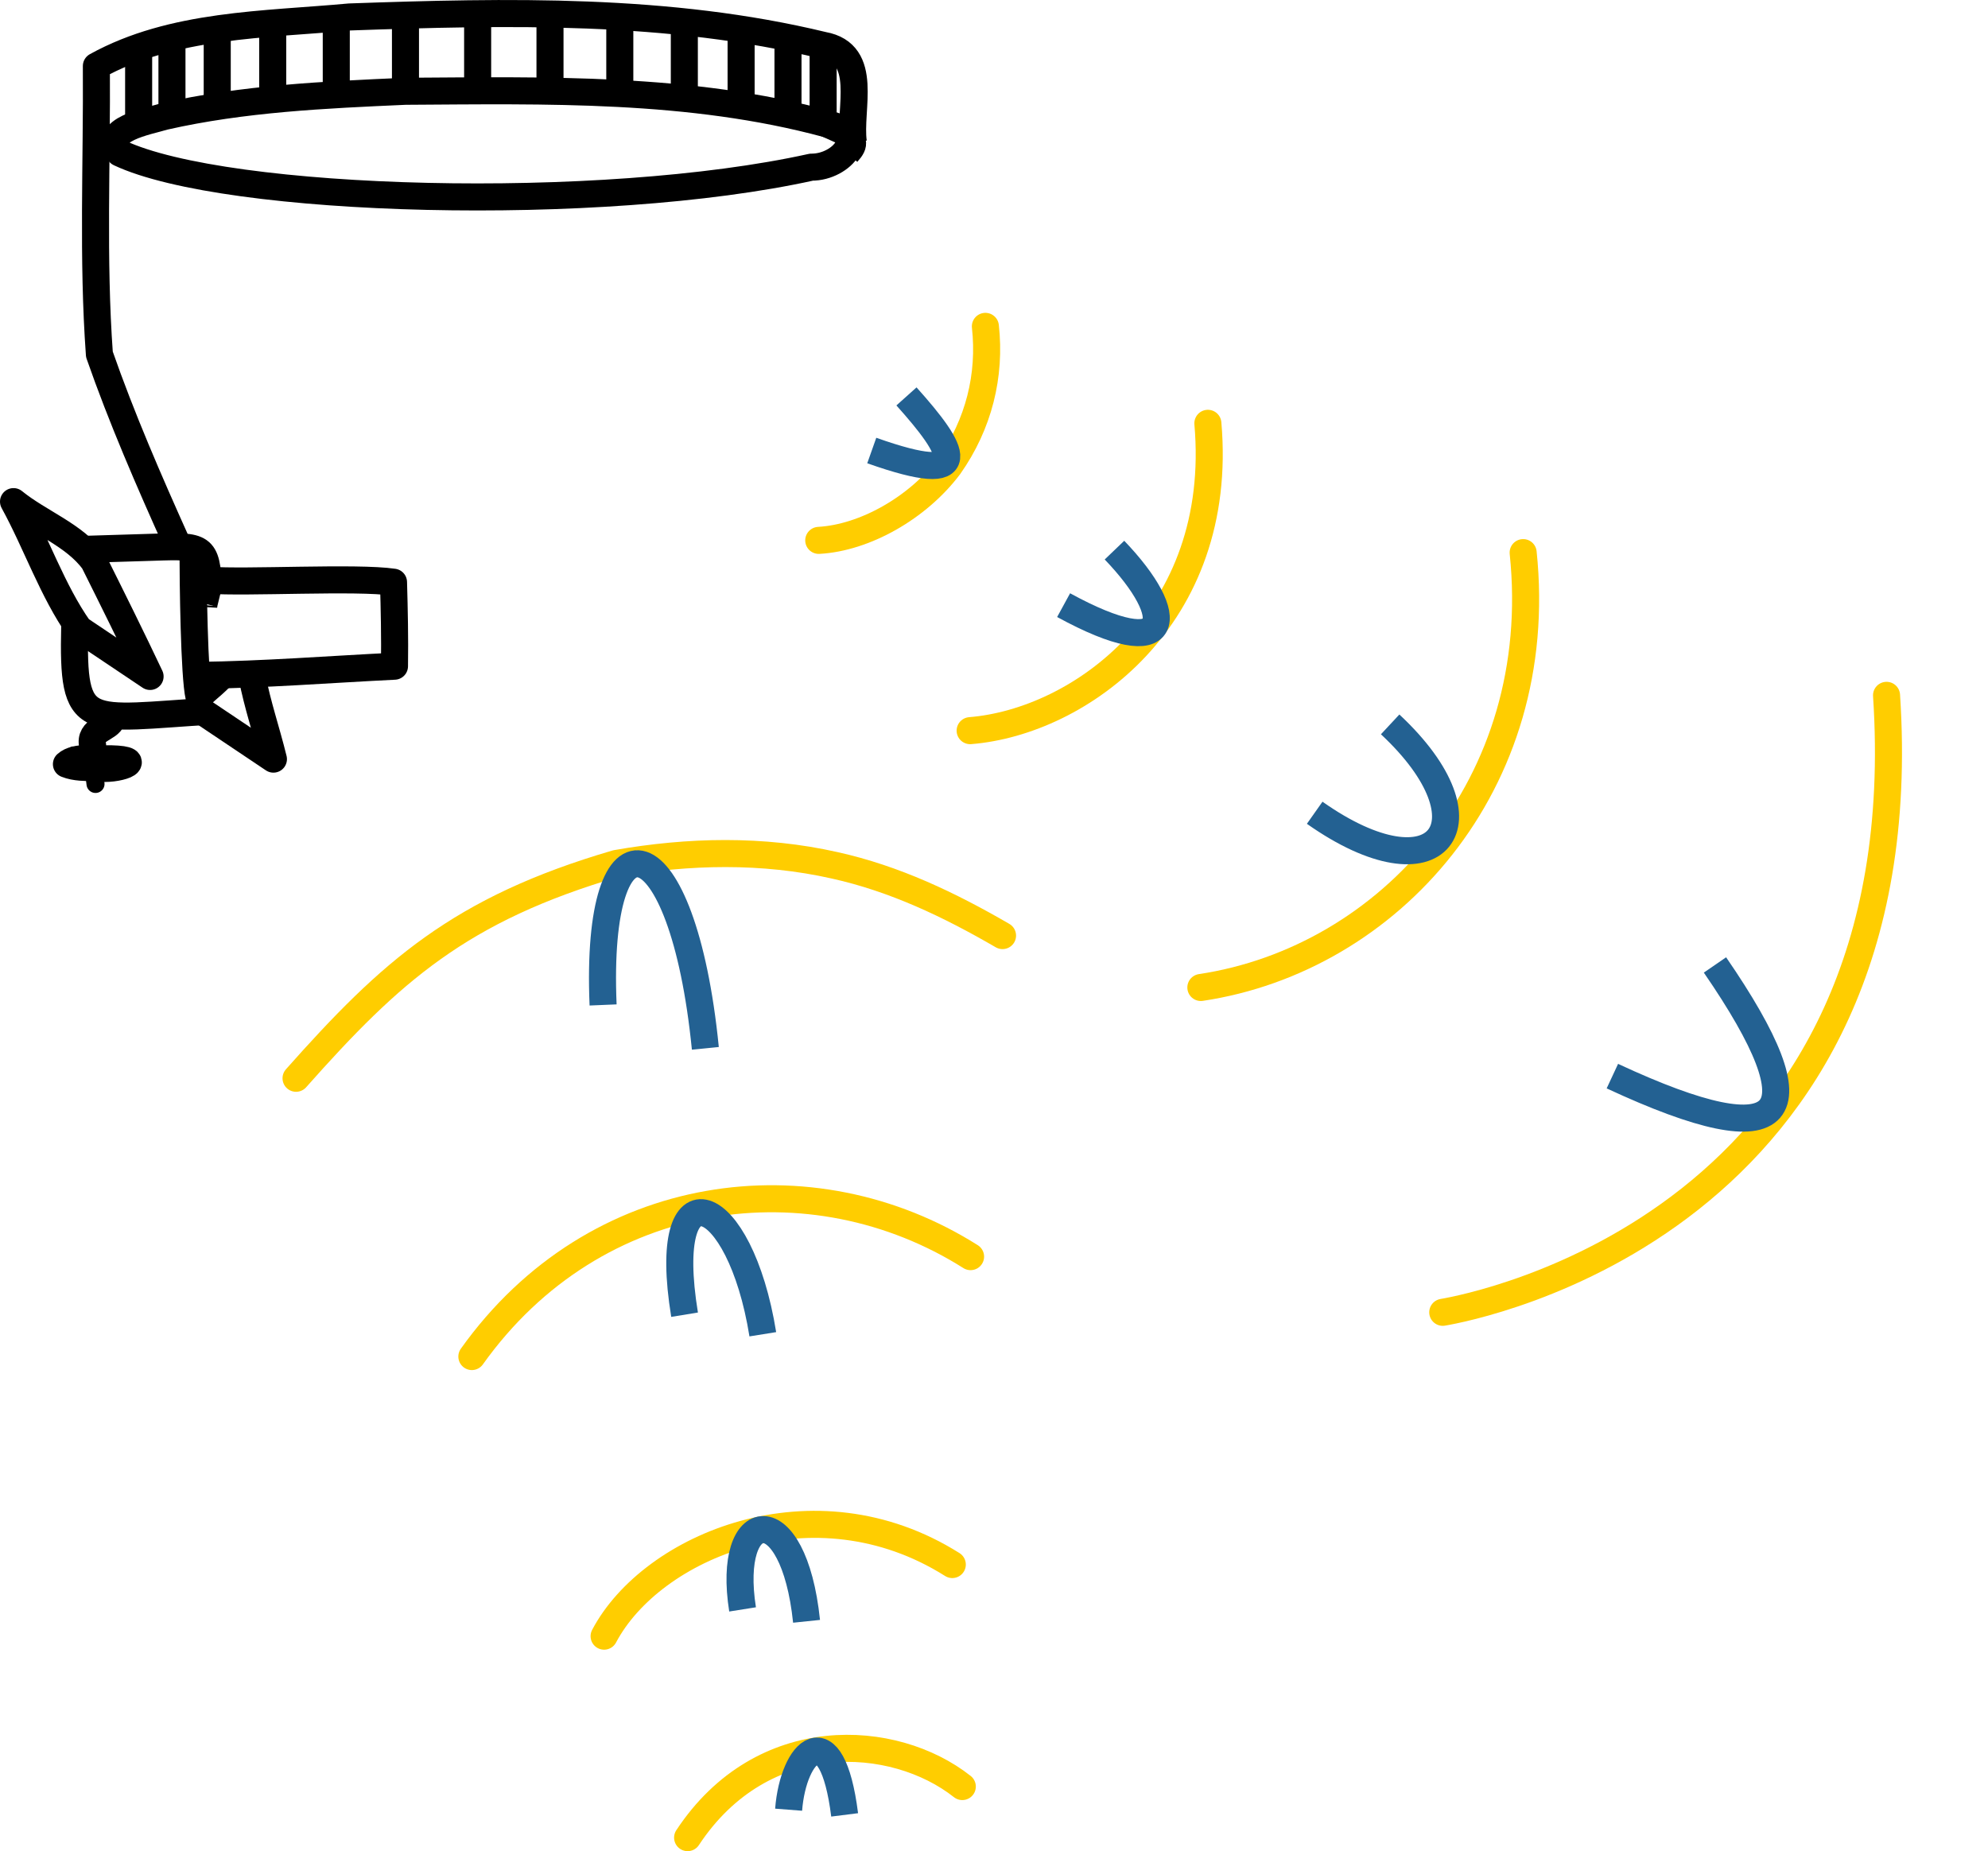
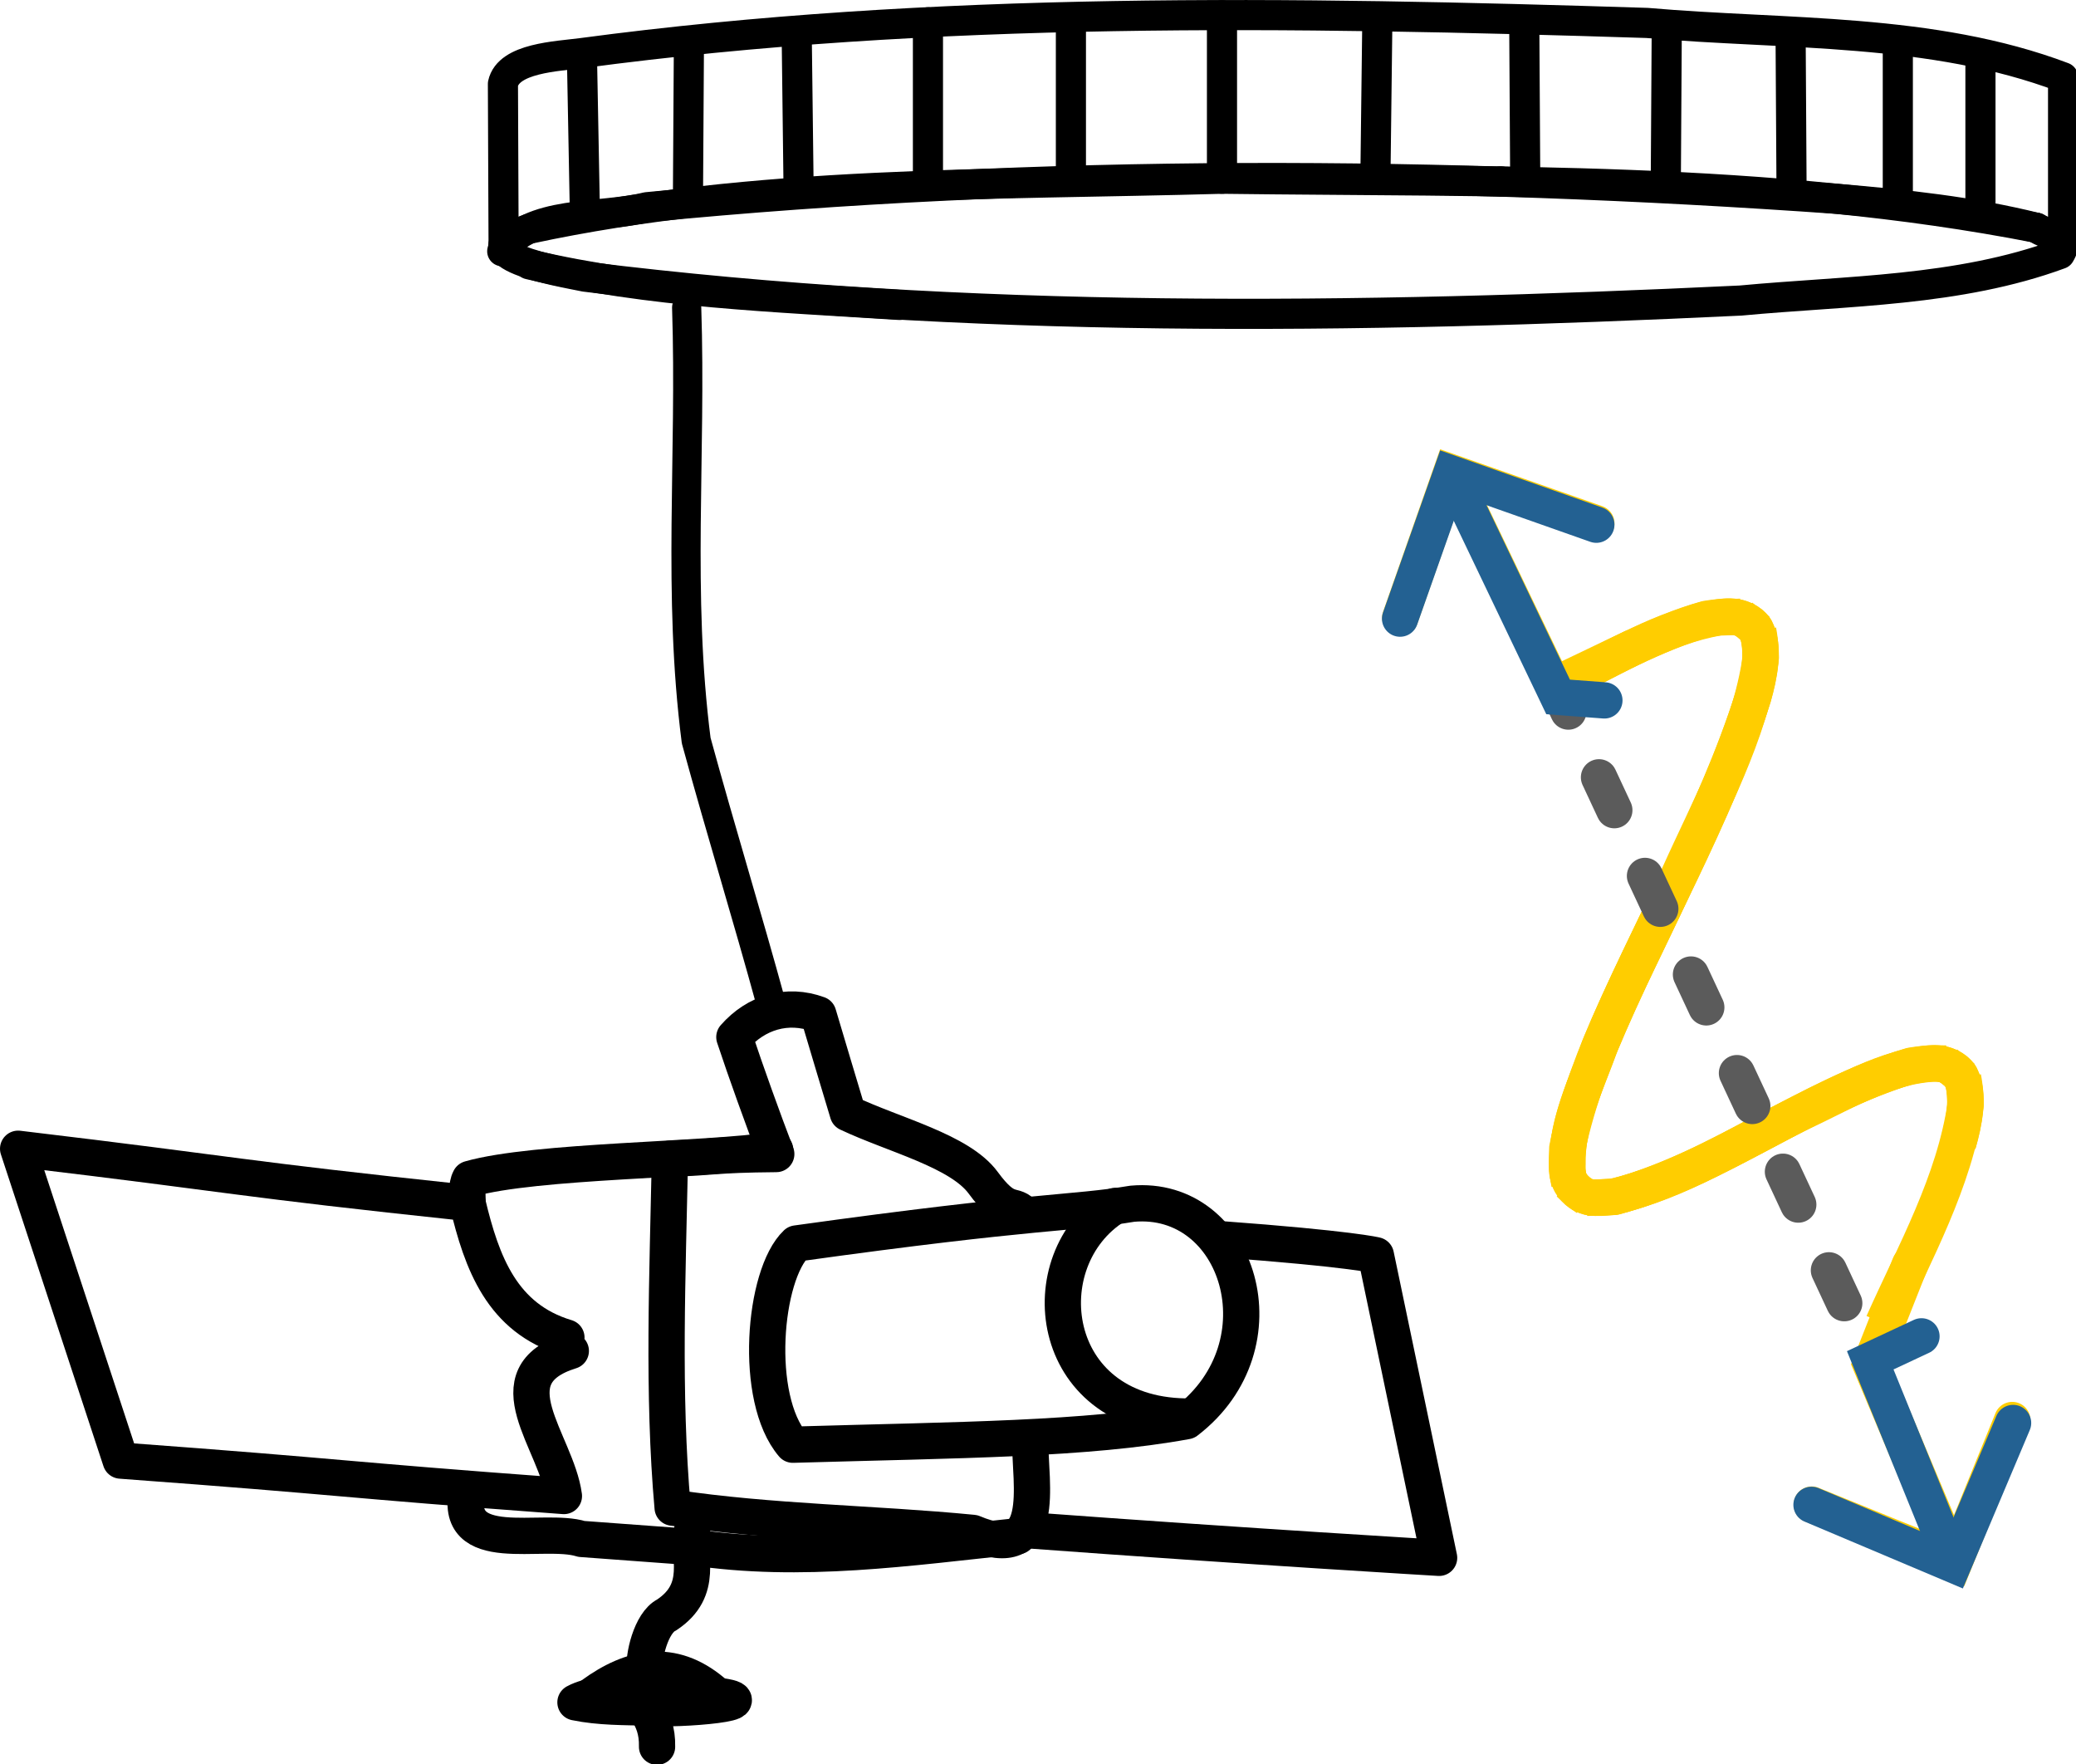
- <svg xmlns="http://www.w3.org/2000/svg" version="1.1" viewBox="0 0 882 821">
-   <g id="strokes" transform="translate(.16168)" stroke-linejoin="round">
-     <g id="V_TRANSMIT" transform="translate(-57.095 -41.077)" fill="none" stroke="#ffcd00" stroke-linecap="round" stroke-width="12">
-       <path d="m893.92 349.61c15.408 233.45-182.32 271.29-196.89 273.76" />
-       <path d="m494.11 185.89c2.391 21.741-2.865 43.306-16.038 62.029-13.953 18.539-37.5 31.807-57.89 32.933" />
-       <path d="m592.82 228.91c7.545 86.274-56.86 132.45-105.47 136.37" />
-       <path d="m732.7 286.28c10.749 102.81-59.534 180.44-142.99 192.96" />
+ <svg xmlns="http://www.w3.org/2000/svg" version="1.1" viewBox="0 0 458 389">
+   <defs>
+     <marker id="marker283" overflow="visible" markerHeight="1" markerWidth="1" orient="auto-start-reverse" preserveAspectRatio="xMidYMid" viewBox="0 0 1 1">
+       <path transform="rotate(180 .125 0)" d="m3-3-3 3 3 3" fill="none" stroke="context-stroke" stroke-linecap="round" />
+     </marker>
+     <marker id="ArrowWideRounded" overflow="visible" markerHeight="1" markerWidth="1" orient="auto-start-reverse" preserveAspectRatio="xMidYMid" viewBox="0 0 1 1">
+       <path transform="rotate(180 .125 0)" d="m3-3-3 3 3 3" fill="none" stroke="context-stroke" stroke-linecap="round" />
+     </marker>
+     <marker id="marker277" overflow="visible" markerHeight="1" markerWidth="1" orient="auto-start-reverse" preserveAspectRatio="xMidYMid" viewBox="0 0 1 1">
+       <path transform="rotate(180 .125 0)" d="m3-3-3 3 3 3" fill="none" stroke="context-stroke" stroke-linecap="round" />
+     </marker>
+   </defs>
+   <g id="strokes" fill="none">
+     <g id="HV" transform="translate(-107.75 -45.76)" display="none" stroke-linejoin="round" stroke-width="8">
+       <path d="m490.29 211.78c-12.33-5.838-25.28-10.284-38.056-15.032" stroke="#236192" />
+       <path d="m490.31 211.82c6.742 3.316 14.699 6.715 18.413 13.466 0.013 1.403 0.026 2.805 0.041 4.208" stroke="#236192" />
+       <path d="m508.72 224.74c0.282 2.843 0.281 5.72-2.461 7.439-6.631 6.011-15.85 8.284-24.1 11.397-2.443 0.813-4.887 1.625-7.33 2.438" stroke="#236192" />
+       <path d="m459.32 280.26c10.766-27.373 26.49-52.742 35.283-80.875 1.261-4.731 2.606-10.303 0.478-14.763-2.625-3.517-6.937-2.764-10.764-2.244-11.328 3.268-21.719 9.015-32.111 14.389" stroke="#ffcd00" />
+       <path d="m495.63 185.08c-1.277-1.054-2.557-2.103-3.835-3.155" stroke="#ffcd00" />
+       <path d="m459.3 280.25c4.615-11.63 10.139-22.894 15.489-34.2" stroke="#ffcd00" />
+       <path d="m474.77 246.06c-5.348 11.307-10.869 22.558-15.482 34.188" stroke="#ffcd00" />
+       <path d="m457.81 310.12c-2.684-1.754-4.739-3.843-4.252-7.299-0.334-7.664 3.197-15.42 5.749-22.534" stroke="#ffcd00" />
+       <path d="m453.97 306.97c-1.887-9.231 2.227-18.161 5.326-26.694" stroke="#ffcd00" />
+       <path d="m459.28 280.27c-2.994 8.512-7.563 17.856-5.085 26.909 2.212 2.481 4.901 3.563 8.214 2.804 11.235-1.645 21.286-7.904 31.406-12.809 1.193-0.616 2.387-1.232 3.58-1.848" stroke="#ffcd00" />
+       <path d="m497.36 295.31c-11.242 5.455-22.272 12.529-34.703 14.639-4.489 0.497-5.266 0.233-8.678-2.983" stroke="#ffcd00" />
+       <path d="m519.98 344.58c7.994-17.818 18.124-35.27 21.466-54.694-0.22-3.485-0.144-7.129-3.755-8.795-3.636-1.292-8.287-0.29-11.962 1.11-21.452 7.215-39.852 21.909-61.803 27.729-2.046 0.068-4.091 0.138-6.137 0.205" stroke="#ffcd00" />
+       <path d="m539.79 297.94c1.261-4.731 2.606-10.303 0.478-14.763-2.625-3.517-6.937-2.764-10.764-2.244-11.34 3.26-21.667 9.018-32.12 14.37" stroke="#ffcd00" />
+       <path d="m540.82 283.64c-1.277-1.053-2.557-2.104-3.836-3.155" stroke="#ffcd00" />
+       <path d="m452.2 196.77 3e-3 -5e-3" stroke="#236192" />
+       <path d="m452.2 196.76c12.781 4.761 25.743 9.201 38.085 15.047" stroke="#236192" />
+       <path d="m490.29 211.79c-12.335-5.838-25.288-10.286-38.068-15.035" stroke="#236192" />
+       <path d="m508.73 224.72c-4.554-6.276-11.525-9.704-18.413-12.918" stroke="#236192" />
+       <path d="m474.81 246.04c10.5-3.813 22.063-6.373 30.965-13.323 2.829-1.945 3.575-4.926 2.861-8.116-4.523-6.221-11.494-9.611-18.318-12.808" stroke="#236192" />
+       <path d="m497.4 295.3c-17.788-6.962-36.786-12.245-52.494-23.393-2.387-2.47-4.922-4.884-4.058-8.597 2.152-5.004 8.064-7.343 12.783-9.719 16.847-7.319 35.635-10.295 51.351-20.017 1.27-1.359 2.541-2.717 3.811-4.076" stroke="#236192" />
+       <path d="m440.84 262.57c6.295-7.959 16.812-10.336 25.88-13.836 2.692-0.895 5.383-1.79 8.075-2.685" stroke="#236192" />
+       <path d="m474.8 246.02c-10.503 3.817-22.071 6.374-30.975 13.328-2.829 1.944-3.575 4.925-2.861 8.115 6.775 8.938 18.034 12.503 27.861 17.045 22.036 9.075 45.001 15.87 66.653 25.861" stroke="#236192" />
+       <path d="m440.87 267.33c-0.016-1.59-0.032-3.179-0.046-4.769" stroke="#236192" />
+       <path d="m440.86 267.34c6.725 8.897 17.938 12.549 27.747 17.064 9.521 3.85 19.146 7.405 28.799 10.909" stroke="#236192" />
+       <path d="m535.48 310.35c-12.335-5.838-25.288-10.286-38.068-15.035" stroke="#236192" />
+       <path d="m535.49 310.34c-12.331-5.838-25.28-10.285-38.057-15.032" stroke="#236192" />
+       <path d="m553.92 323.28c-4.555-6.276-11.526-9.705-18.414-12.918" stroke="#236192" />
+       <path d="m520 344.6c10.5-3.814 22.065-6.372 30.965-13.324 2.83-1.942 3.576-4.927 2.861-8.115-4.522-6.222-11.494-9.611-18.317-12.808" stroke="#236192" />
+       <path d="m535.5 310.38c6.741 3.316 14.701 6.715 18.412 13.466 0.014 1.403 0.027 2.805 0.041 4.208" stroke="#236192" />
+       <path d="m553.91 323.29c0.281 2.843 0.281 5.719-2.461 7.439-6.632 6.011-15.85 8.284-24.1 11.397-2.443 0.812-4.886 1.625-7.33 2.437" stroke="#236192" />
+       <path d="m550.17 332.13c1.269-1.359 2.541-2.716 3.81-4.076" stroke="#236192" />
+       <path d="m487.47 218.84c3.855-8.798 7.128-17.797 8.796-27.513-0.202-2.074-0.448-4.191-0.625-6.239" stroke="#ffcd00" />
+       <path d="m497.42 295.32c11.23-5.459 22.252-12.503 34.665-14.646 1.635-0.054 3.269-0.109 4.904-0.164" stroke="#ffcd00" />
+       <path d="m519.99 344.6c7.996-17.824 18.134-35.282 21.471-54.714-0.203-2.074-0.449-4.191-0.625-6.239" stroke="#ffcd00" />
    </g>
-     <g id="H_TRANSMIT" transform="translate(-57.095 -41.077)" fill="none" stroke="#236192" stroke-width="12">
-       <path d="m673.69 362.5c47.159 43.954 21.237 77.791-33.479 39.208" />
-       <path d="m459.1 216.97c21.27 23.749 31.432 40.608-15.398 24.009" />
-       <path d="m817.8 469.24c46.657 67.836 33.491 86.107-45.517 49.332" />
-       <path d="m528.82 309.59c49.182 26.846 50.995 5.246 22.564-24.414" />
+     <g id="V" transform="translate(-107.75 -45.904)" stroke="#ffcd00" stroke-linejoin="round" stroke-width="8">
+       <path d="m457.81 310.12c-2.684-1.754-4.739-3.843-4.252-7.299-0.202-9.277 4.248-18.035 7.357-26.633 10.735-25.748 25.238-49.986 33.649-76.647 1.251-4.786 2.698-10.45 0.484-14.944-2.631-3.52-6.984-2.735-10.807-2.195-10.805 2.967-23.538 9.974-31.461 14.074 11.057-5.374 21.929-12.3 34.16-14.359 1.617-0.055 3.235-0.108 4.852-0.163" />
+       <path d="m813.74 985.21 3e-3 0.018" />
+       <path d="m536.98 280.51c-11.382-0.453-21.468 5.982-31.453 10.62-13.862 6.65-27.137 15.536-42.274 18.827-3.128 0.29-6.262 0.589-8.348-2.189-1.926-2.043-1.39-5.868-1.391-8.592 4.481-21.245 15.676-40.257 24.479-59.906 6.988-15.657 15.749-31.178 18.221-48.303-0.24-3.225-0.078-6.666-3.45-8.211-2.489-1.579-6.261-0.556-9.107-0.144-11.098 3.226-21.215 8.931-31.464 14.153" />
+       <path d="m495.63 185.08c-1.277-1.054-2.557-2.103-3.835-3.155" />
+       <path d="m453.97 306.97c-2.046-10.433 3.202-20.367 6.569-29.971 10.813-25.983 25.416-50.437 33.976-77.306 1.484-4.973 2.127-9.515 1.131-14.608" />
+       <path d="m539.76 298.09c1.25-4.786 2.698-10.45 0.484-14.944-2.631-3.52-6.984-2.735-10.807-2.195-23.025 6.797-42.306 22.766-65.504 28.955-5.007 0.014-5.556 1.378-9.948-2.94" />
+       <path d="m523.19 337.82c6.987-15.658 15.748-31.178 18.221-48.303-0.24-3.226-0.079-6.666-3.451-8.212-2.49-1.577-6.26-0.556-9.106-0.143-22.784 6.852-41.919 22.641-64.926 28.763-2.046 0.068-4.091 0.138-6.137 0.205" />
+       <path d="m540.82 283.64c-1.277-1.053-2.557-2.104-3.836-3.155" />
+       <path d="m539.71 298.25c1.484-4.973 2.126-9.515 1.131-14.608" />
    </g>
-     <g id="V_RECEIVE" transform="translate(-57.095 -41.077)" fill="none" stroke="#ffcd00" stroke-linecap="round" stroke-width="12">
-       <path d="m501.72 456.21c-23.502-13.637-47.819-25.28-74.487-31.175-31.871-7.197-64.834-6.46-96.898-0.817-69.324 20.287-100.06 47.972-142.06 95.306" />
-       <path d="m479.43 735.29c-61.331-38.674-133.39-8.162-154.48 31.782" />
-       <path d="m266.28 643c54.784-76.851 151.31-88.57 221.26-44.336" />
-       <path d="m483.87 833.8c-30.226-23.897-88.667-27.661-121.87 22.664" />
+     <g id="H" transform="translate(-107.75 -45.904)" display="none" stroke="#236192" stroke-linejoin="round" stroke-width="8">
+       <path d="m440.84 262.57c6.295-7.959 16.812-10.336 25.88-13.836 12.999-4.802 27.246-7.62 38.704-15.636 2.158-1.976 4.138-4.022 3.335-7.151-0.5-2.942-3.626-5.333-5.906-7.199-15.523-10.056-33.539-15.456-50.651-21.981 17.789 6.963 36.79 12.243 52.498 23.394 2.877 3.331 4.662 3.88 4.066 9.334" />
+       <path d="m452.2 196.77 0.01-0.013" />
+       <path d="m508.73 224.72c-6.781-9-18.076-12.601-27.95-17.151-9.44-3.829-19.019-7.331-28.571-10.833" />
+       <path d="m508.72 224.74c0.282 2.843 0.281 5.72-2.461 7.439-6.631 6.011-15.85 8.284-24.1 11.397-12.775 4.712-26.784 7.5-38.009 15.428-2.349 1.997-4.065 4.241-3.3 7.45 1.716 4.518 6.547 7.426 10.682 9.84 27.851 14.815 59.085 21.883 87.426 35.684 5.518 3.088 12.243 6.173 14.962 12.055 0.013 1.341 0.026 2.683 0.039 4.024" />
+       <path d="m550.61 331.66c2.158-1.975 4.14-4.022 3.335-7.151-0.498-2.942-3.626-5.333-5.905-7.199-18.729-11.89-40.459-17.744-60.964-25.796-14.51-5.781-30.094-10.405-42.559-20.041-2.27-2.26-4.447-4.555-3.675-7.979 1.102-3.349 4.766-5.925 7.997-7.452 17.875-9.462 38.967-11.705 56.169-22.503 1.259-1.347 2.519-2.694 3.778-4.041" />
+       <path d="m440.87 267.33c-0.016-1.59-0.032-3.179-0.046-4.769" />
+       <path d="m440.86 267.34c6.725 8.896 17.938 12.55 27.747 17.064 24.738 10.383 51.016 17.29 74.724 29.983 4.359 2.28 7.632 4.988 10.594 8.896" />
+       <path d="m553.91 323.29c0.281 2.843 0.281 5.719-2.461 7.439-6.632 6.011-23.791 11.533-32.041 14.646" />
    </g>
-     <g id="H_RECEIVE" transform="translate(-57.095 -41.077)" fill="none" stroke="#236192" stroke-width="12">
-       <path d="m369.87 506.24c-10.018-100.89-49.178-110.03-45.368-19.25" />
-       <path d="m414.77 760.48c-5.752-55.417-35.676-51.35-28.382-5.286" />
-       <path d="m431.67 846.37c-5.698-45.361-22.806-28.663-24.855-2.299" />
-       <path d="m395.36 633.11c-10.157-63.363-45.825-76.684-34.706-8.678" />
+     <g transform="translate(-106.24 -94.105)" stroke-linecap="round">
+       <path d="m277.25 347.75c-15.244 2.351-52.915 2.287-67.354 6.403-0.87 1.632-0.436 3.547-0.519 5.312" stroke="#000" stroke-linejoin="round" stroke-width="8" />
+       <path d="m209.38 422.54c-3.549 15.207 16.674 8.335 25.145 11.035 6.979 0.515 13.959 1.03 20.938 1.545" stroke="#000" stroke-linejoin="round" stroke-width="8" />
+       <path d="m367.71 406.57c-30.458-0.521-34.437-34.532-15.474-46.439" stroke="#000" stroke-linejoin="round" stroke-width="8" />
+       <path d="m333 431.66c49.741 3.671 90.731 6.082 90.731 6.082l-13.95-66.744s-5.374-1.411-34.498-3.56" stroke="#000" stroke-linejoin="round" stroke-width="8" />
+       <path d="m258.9 435.37c24.194 3.651 47.802 0.101 71.895-2.4" stroke="#000" stroke-linejoin="round" stroke-width="8" />
+       <path d="m231.2 389.15c-14.198-4.256-18.664-16.438-21.818-29.686-52.226-5.542-48.89-5.962-99.141-11.958 7.54 22.93 15.087 45.857 22.627 68.787 51.604 3.808 46.175 4.006 97.779 7.814-1.616-11.987-16.173-26.504 1.523-32.006" stroke="#000" stroke-linejoin="round" stroke-width="8" />
+       <path d="m257.73 161.95c1.077 32.762-2.08 63.018 2.101 95.518 5.542 20.231 11.083 38.137 16.624 58.368" stroke="#000" stroke-linejoin="round" stroke-width="6.441" />
+       <path d="m281.95 368.4c-7.263 6.908-9.546 34.123-0.796 44.389 36.927-1.071 64.768-1.136 86.848-5.193 21.957-16.828 11.578-50.08-11.96-47.963-13.413 2.226-20.368 1.277-74.092 8.767z" stroke="#000" stroke-linejoin="round" stroke-width="8" />
+       <path d="m331.69 361.53c-2.066-2.044-3.347 0.557-8.529-6.509s-19.664-10.529-29.87-15.37c-2.203-7.223-4.335-14.518-6.524-21.796-6.892-2.522-13.722-0.432-18.515 5.022 2.539 7.669 6.366 18.273 9.245 25.795-14.007 0.121-13.585 0.718-23.463 1.034-0.499 25.396-1.636 51.886 0.601 76.967 21.626 3.273 44.255 3.427 66.244 5.569 16.591 7.007 12.601-10.679 12.635-20.415" stroke="#000" stroke-linejoin="round" stroke-width="8" />
+       <path d="m561.39 147.23v-36.076c-28.986-10.964-61.189-9.325-91.776-11.989-78.31-2.484-157.24-3.748-235.04 6.651-5.495 0.723-16.152 1.083-17.38 6.792l0.147 35.221" stroke="#000" stroke-linejoin="round" stroke-width="6.647" />
+       <path d="m555.47 144.35c1.974 0.958 3.947 1.917 5.92 2.875" stroke="#000" stroke-linejoin="round" stroke-width="6.647" />
+       <path d="m543.16 107.46v34.168" stroke="#000" stroke-linejoin="round" stroke-width="6.647" />
+       <path d="m217.04 149.53c5.884-9.185 21.65-7.149 31.875-9.715 87.3-8.519 175.46-8.022 262.91-1.827 14.654 1.244 29.347 2.794 43.642 6.358" stroke="#000" stroke-linejoin="round" stroke-width="6.647" />
+       <path d="m524.93 103.09v36.077" stroke="#000" stroke-linejoin="round" stroke-width="6.647" />
+       <path d="m501.28 102.26 0.212 34.804" stroke="#000" stroke-linejoin="round" stroke-width="6.647" />
+       <path d="m473.95 101.01-0.212 34.38" stroke="#000" stroke-linejoin="round" stroke-width="6.647" />
+       <path d="m442.52 99.629 0.212 34.592" stroke="#000" stroke-linejoin="round" stroke-width="6.647" />
+       <path d="m410.1 98.788-0.424 34.805" stroke="#000" stroke-linejoin="round" stroke-width="6.647" />
+       <path d="m375.83 97.456v36.076" stroke="#000" stroke-linejoin="round" stroke-width="6.647" />
+       <path d="m342.5 97.967v36.076" stroke="#000" stroke-linejoin="round" stroke-width="6.647" />
+       <path d="m310.96 99.028v36.077" stroke="#000" stroke-linejoin="round" stroke-width="6.647" />
+       <path d="m282.01 101.87 0.424 34.804" stroke="#000" stroke-linejoin="round" stroke-width="6.647" />
+       <path d="m258.22 104.74-0.212 33.956" stroke="#000" stroke-linejoin="round" stroke-width="6.647" />
+       <path d="m234.63 106.72 0.636 33.744" stroke="#000" stroke-linejoin="round" stroke-width="6.647" />
+       <path d="m304.69 161.37c-27.324-1.775-54.982-2.653-81.729-8.958" stroke="#000" stroke-linejoin="round" stroke-width="6.647" />
+       <path d="m235.27 155.13c84.491 10.496 170.07 9.329 254.98 5.272 23.554-2.211 48.036-2.003 70.443-10.257 2.608-4.274-2.831-3.912-5.223-5.794-59.035-11.525-119.73-10.048-179.64-10.819-50.989 1.437-102.82 0.299-152.86 11.04-16.28 5.604 6.881 9.435 12.309 10.557" stroke="#000" stroke-linejoin="round" stroke-width="6.647" />
+       <path d="m245.22 467.26c1.819 2.198 6.158 5.088 5.977 12.155" stroke="#000" stroke-linejoin="round" stroke-width="8" />
+       <path d="m248.52 462.5c-0.442-2.748 1.323-10.44 4.772-12.143 8.529-5.628 4.51-13.163 5.61-18.548" stroke="#000" stroke-linejoin="round" stroke-width="8" />
+       <path d="m263.38 467.23c-8.824-7.339-17.686-5.651-26.48 0.774" stroke="#000" stroke-linejoin="round" stroke-width="8" />
+       <path d="m263.02 467.98c-9.17-0.016-23.519-1.779-29.823 1.643 5.328 1.101 10.839 1.019 16.256 1.154 5.945 0.688 28.726-1.227 13.567-2.797z" stroke="#000" stroke-linejoin="round" stroke-width="8" />
+       <path d="m253.5 139.25" stroke="#000" stroke-linejoin="round" stroke-width="6.647" />
+       <path d="m276.94 137.13" stroke="#000" stroke-linejoin="round" stroke-width="6.647" />
+       <path d="m304.69 135.45" stroke="#000" stroke-linejoin="round" stroke-width="6.647" />
+       <path d="m335.69 134.27" stroke="#000" stroke-linejoin="round" stroke-width="6.647" />
+       <path d="m341.17 134.09" stroke="#000" stroke-linejoin="round" stroke-width="6.647" />
+       <path d="m437.33 134.12h-8.3e-4" stroke="#000" stroke-linejoin="round" stroke-width="6.647" />
+       <path d="m467.47 135.16" stroke="#000" stroke-linejoin="round" stroke-width="6.647" />
+       <path d="m496 136.73" stroke="#000" stroke-linejoin="round" stroke-width="6.647" />
+       <path d="m520.42 138.77" stroke="#000" stroke-linejoin="round" stroke-width="6.647" />
+       <path d="m539.81 141.18" stroke="#000" stroke-linejoin="round" stroke-width="6.647" />
+       <path d="m560.69 146.89" stroke="#000" stroke-linejoin="round" stroke-width="6.647" />
+       <path d="m448.86 243.82 70.671 151.51" stroke="#5b5b5b" stroke-dasharray="8, 16" stroke-width="8" />
    </g>
-     <g id="NISAR" stroke="#000">
-       <path d="m248.43 86.563" fill="none" stroke-width="12" />
-       <path d="m179.73 40.502c62.428-0.375 126.4-1.931 187.08 14.512 19.33 3.796 6.664 19.273-6.966 19.154-93.204 20.619-259.5 16.042-306.96-6.287-8.529-10.497 12.57-13.97 19.878-16.22 35.015-7.939 71.196-9.573 106.96-11.159z" fill="none" stroke-width="12" />
-       <path d="m378.43 63.198c-2.075-14.838 7.291-39.375-13.404-43.097-68.541-16.578-140.06-15.033-210.09-12.577-37.746 3.493-78.497 3.073-112.34 21.775 0.298 42.6-1.734 85.548 1.341 127.94 9.849 28.241 21.975 56.125 34.277 83.47" fill="none" stroke-width="12" />
-       <path d="m365.03 20.101v34.111" fill="none" stroke-width="12" />
-       <path d="m349.44 16.061v34.111" fill="none" stroke-width="12" />
-       <path d="m328.64 12.534v34.111" fill="none" stroke-width="12" />
-       <path d="m303.45 9.656v34.111" fill="none" stroke-width="12" />
-       <path d="m274.82 7.538v34.111" fill="none" stroke-width="12" />
-       <path d="m243.85 6.261v34.11" fill="none" stroke-width="12" />
-       <path d="m211.75 5.873v34.111" fill="none" stroke-width="12" />
-       <path d="m179.73 6.391v34.111" fill="none" stroke-width="12" />
-       <path d="m149.03 7.794v34.11" fill="none" stroke-width="12" />
-       <path d="m120.83 10.028v34.11" fill="none" stroke-width="12" />
-       <path d="m96.216 13.007v34.111" fill="none" stroke-width="12" />
-       <path d="m76.13 16.617v34.111" fill="none" stroke-width="12" />
-       <path d="m61.346 20.719v34.111" fill="none" stroke-width="12" />
-       <path d="m99.007 299.15c-5.181 5.182-3.713 3.507-10.899 9.976-2.141-9.061-2.628-51.374-2.628-64.449" fill="none" stroke-width="12" />
-       <path d="m87.506 299.69c29.73-0.375 58.3-2.655 87.352-4.087 0.186-12.69-0.085-25.046-0.432-37.275-16.3-2.428-65.271 0.394-82.271-0.904-1.024-16.2-4.129-15.214-27.85-14.49-8.956 0.274-17.911 0.548-26.866 0.822" fill="none" stroke-width="12" />
-       <path d="m32.986 277.73c-1.101 47.155 4.334 41.134 61.375 37.772" fill="none" stroke-width="12" />
-       <path d="m90.26 268.47c-0.013 0.142-0.057 0.718-0.065 0.864" stroke-width="12" />
-       <path d="m89.544 315.65c10.535 7.061 21.068 14.125 31.602 21.187-3.298-13.372-6.907-23.334-9.584-37.017" fill="none" stroke-width="12" />
-       <path d="m41.482 249.18c-8.5-11.819-24.251-17.311-35.645-26.605 10.139 18.465 17.23 39.592 29.15 56.502 10.479 7.026 20.958 14.051 31.438 21.077-8.09-17.106-16.49-34.039-24.943-50.974z" fill="none" stroke-width="12" />
-       <path d="m375.73 67.798c3.95-4.361 2.488-5.306-0.91-9.188" fill="none" stroke-width="12" />
-       <path d="m49.626 319.03c0.025-0.01 0.051-0.02 0.076-0.032" fill="none" stroke-width="12" />
-       <path d="m49.604 319.04c-1.223 4.383-10.354 4.378-8.668 11.762-0.017 0.889 0.159 1.768 0.254 2.647" fill="none" stroke-width="12" />
-       <path d="m42.213 347.85c-0.583-4.707-1.167-9.413-1.75-14.12" fill="none" stroke-linecap="round" stroke-width="8" />
-       <path d="m43.044 340.71c8.17 1.459 22.729-3.597 6.111-4.021-6.244 0.204-15.722-1.401-19.846 2.374 4.015 1.613 8.529 1.446 12.795 1.636" fill="none" stroke-width="12" />
-       <path d="m34.371 336.68c-0.055 0.024-0.748 0.327-1.04 0.454" fill="none" stroke-width="12" />
-       <path d="m63.132 72.853" fill="none" stroke-width="12" />
-       <path d="m78.723 76.893" fill="none" stroke-width="12" />
-       <path d="m91.864 261.72c-0.5 2.031-0.999 4.062-1.499 6.093" stroke-width="12" />
-       <path d="m99.516 80.42" fill="none" stroke-width="12" />
-       <path d="m184.3 86.693" fill="none" stroke-width="12" />
-       <path d="m216.41 87.081" fill="none" stroke-width="12" />
-       <path d="m279.13 85.16" fill="none" stroke-width="12" />
-       <path d="m374.82 58.61c-3.264-1.466-6.527-2.933-9.791-4.398" fill="none" stroke-width="12" />
-       <path d="m375.73 67.798v1e-3" fill="none" stroke-width="12" />
-     </g>
+     <path d="m360.1 142.87-17.377 8.312-21.695-45.177" marker-end="url(#marker277)" stroke="#ffcd00" stroke-linecap="round" stroke-width="8" />
+     <path id="V_TRANSMIT" d="m421.36 278.95-8.678 21.951 17.692 41.932" marker-end="url(#ArrowWideRounded)" stroke="#ffcd00" stroke-linecap="round" stroke-width="8" />
+     <path id="H_RECEIVE" d="m321.03 106.26 22.716 47.474 10.21 0.766" marker-start="url(#ArrowWideRounded)" stroke="#236192" stroke-linecap="round" stroke-width="8" />
+     <path id="H_TRANSMIT" d="m423.91 294.78-11.305 5.285 17.555 43.239" marker-end="url(#marker283)" stroke="#236192" stroke-linecap="round" stroke-width="8" />
  </g>
</svg>
